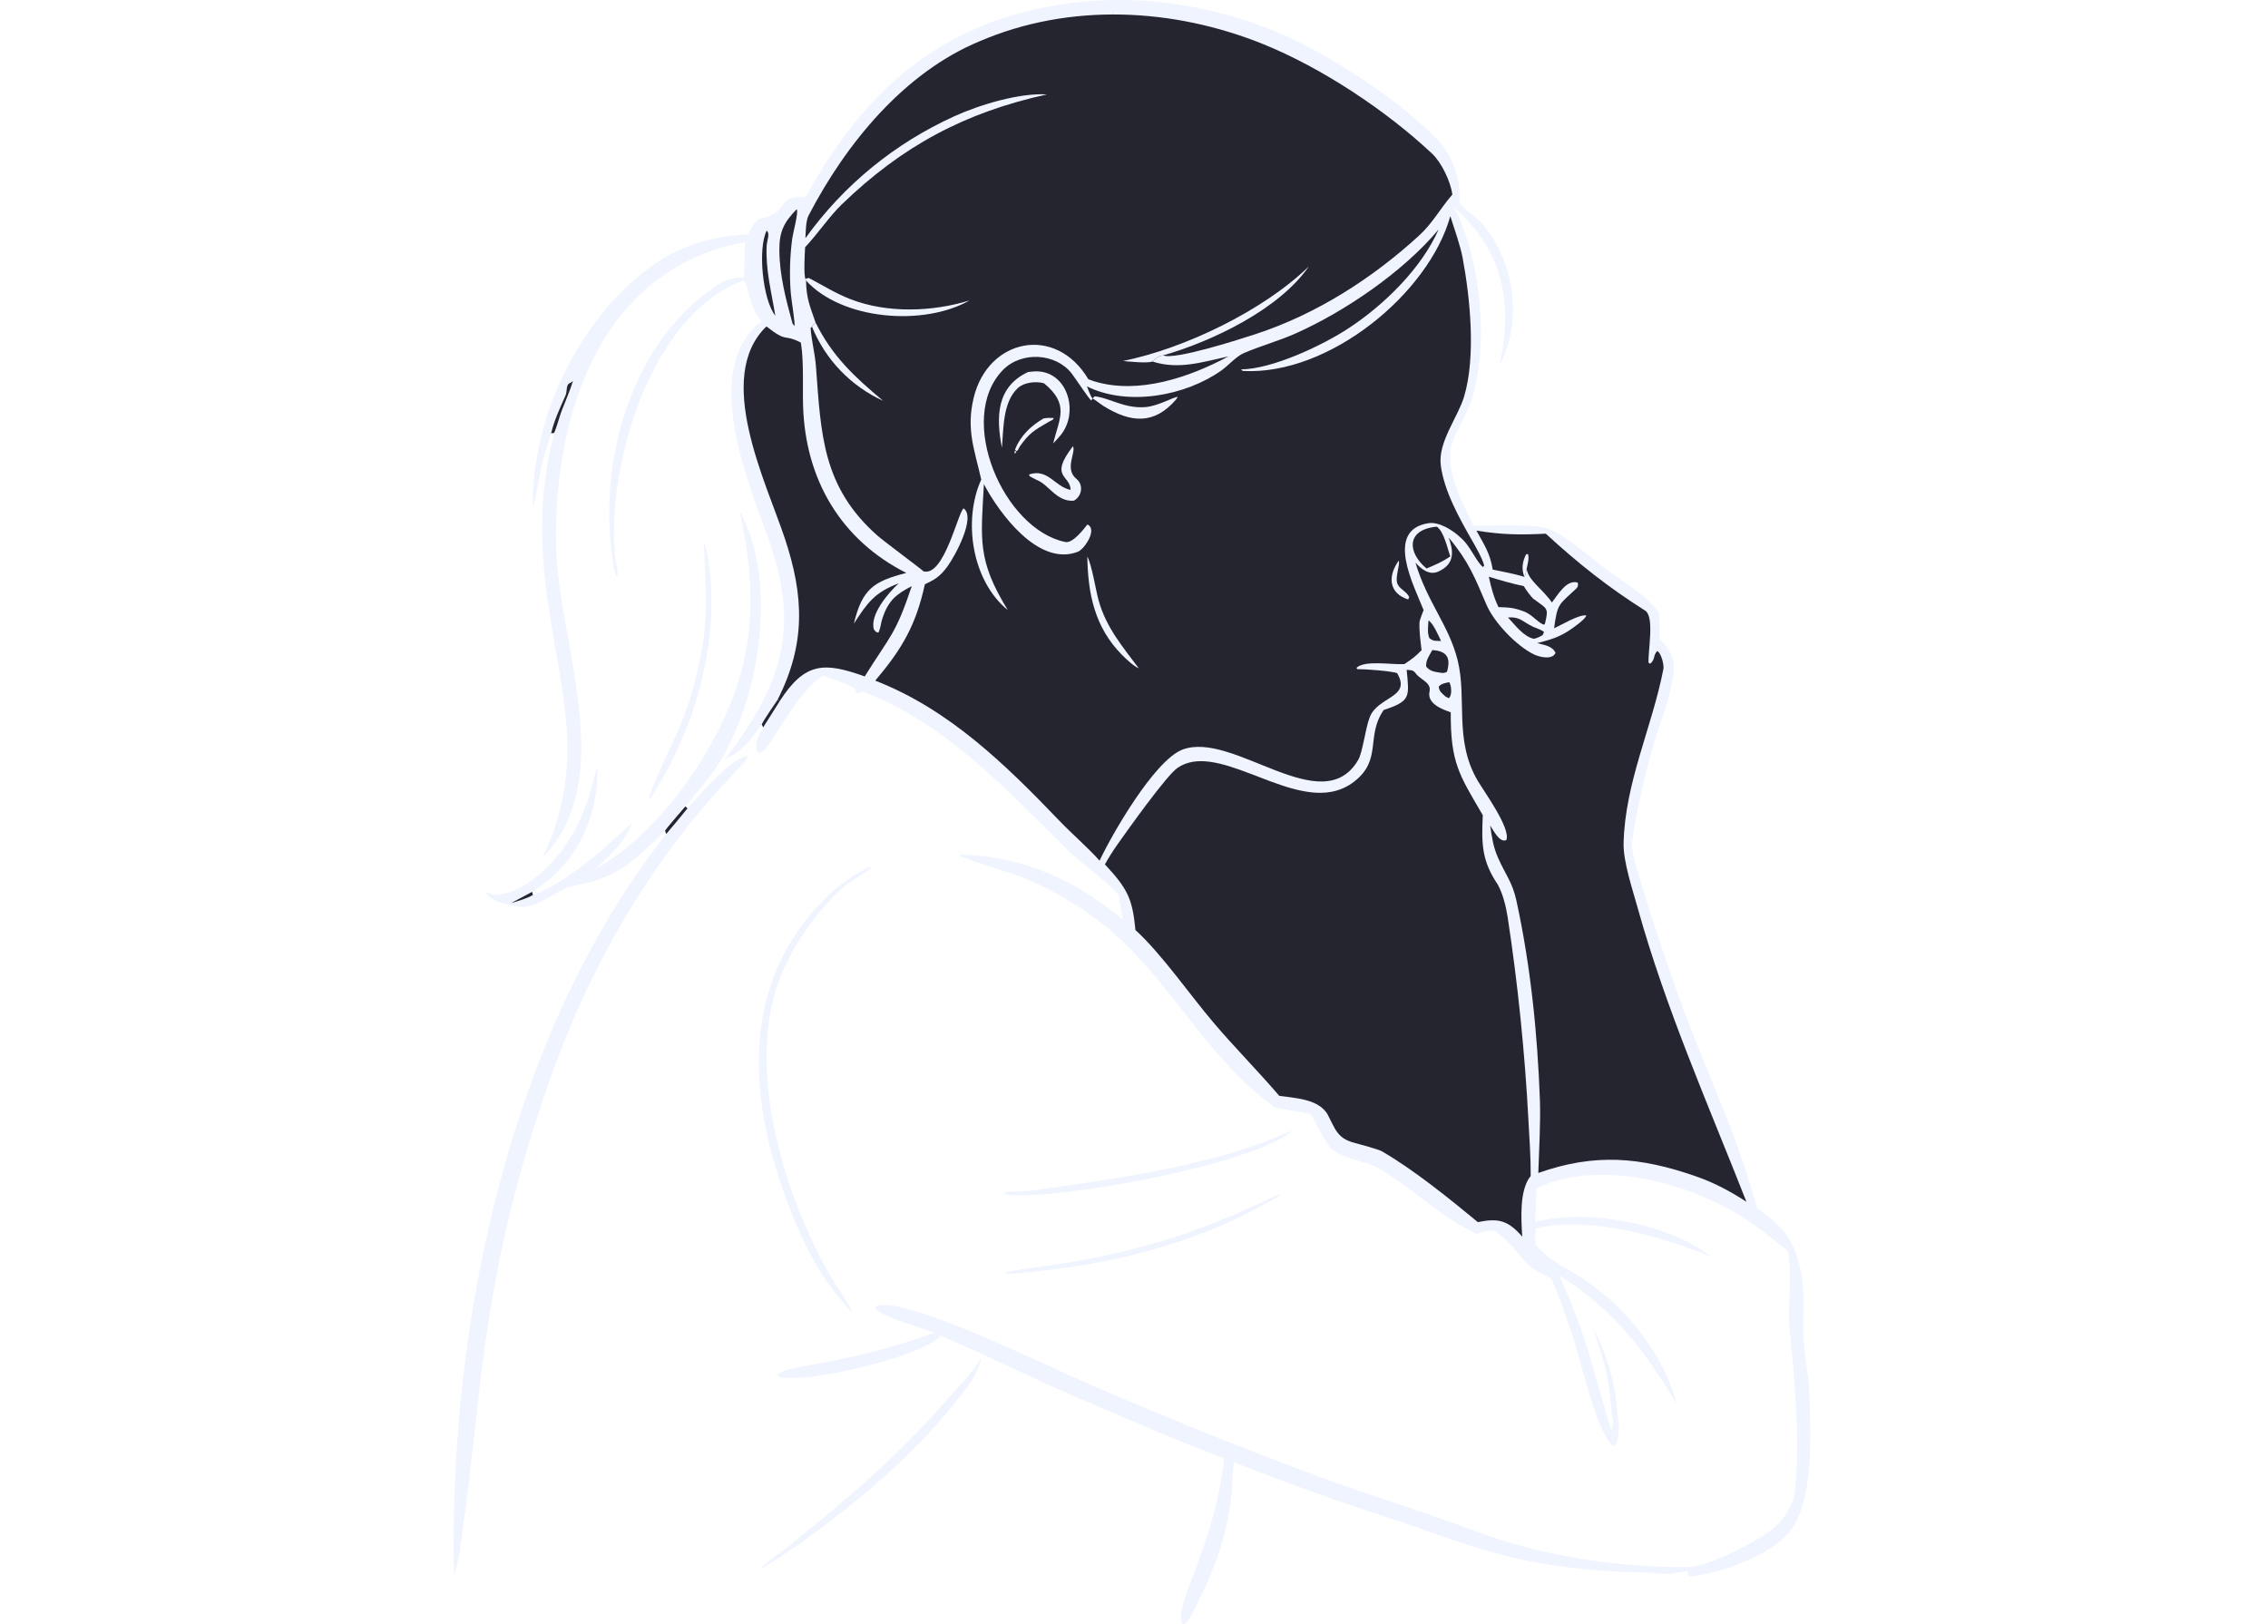
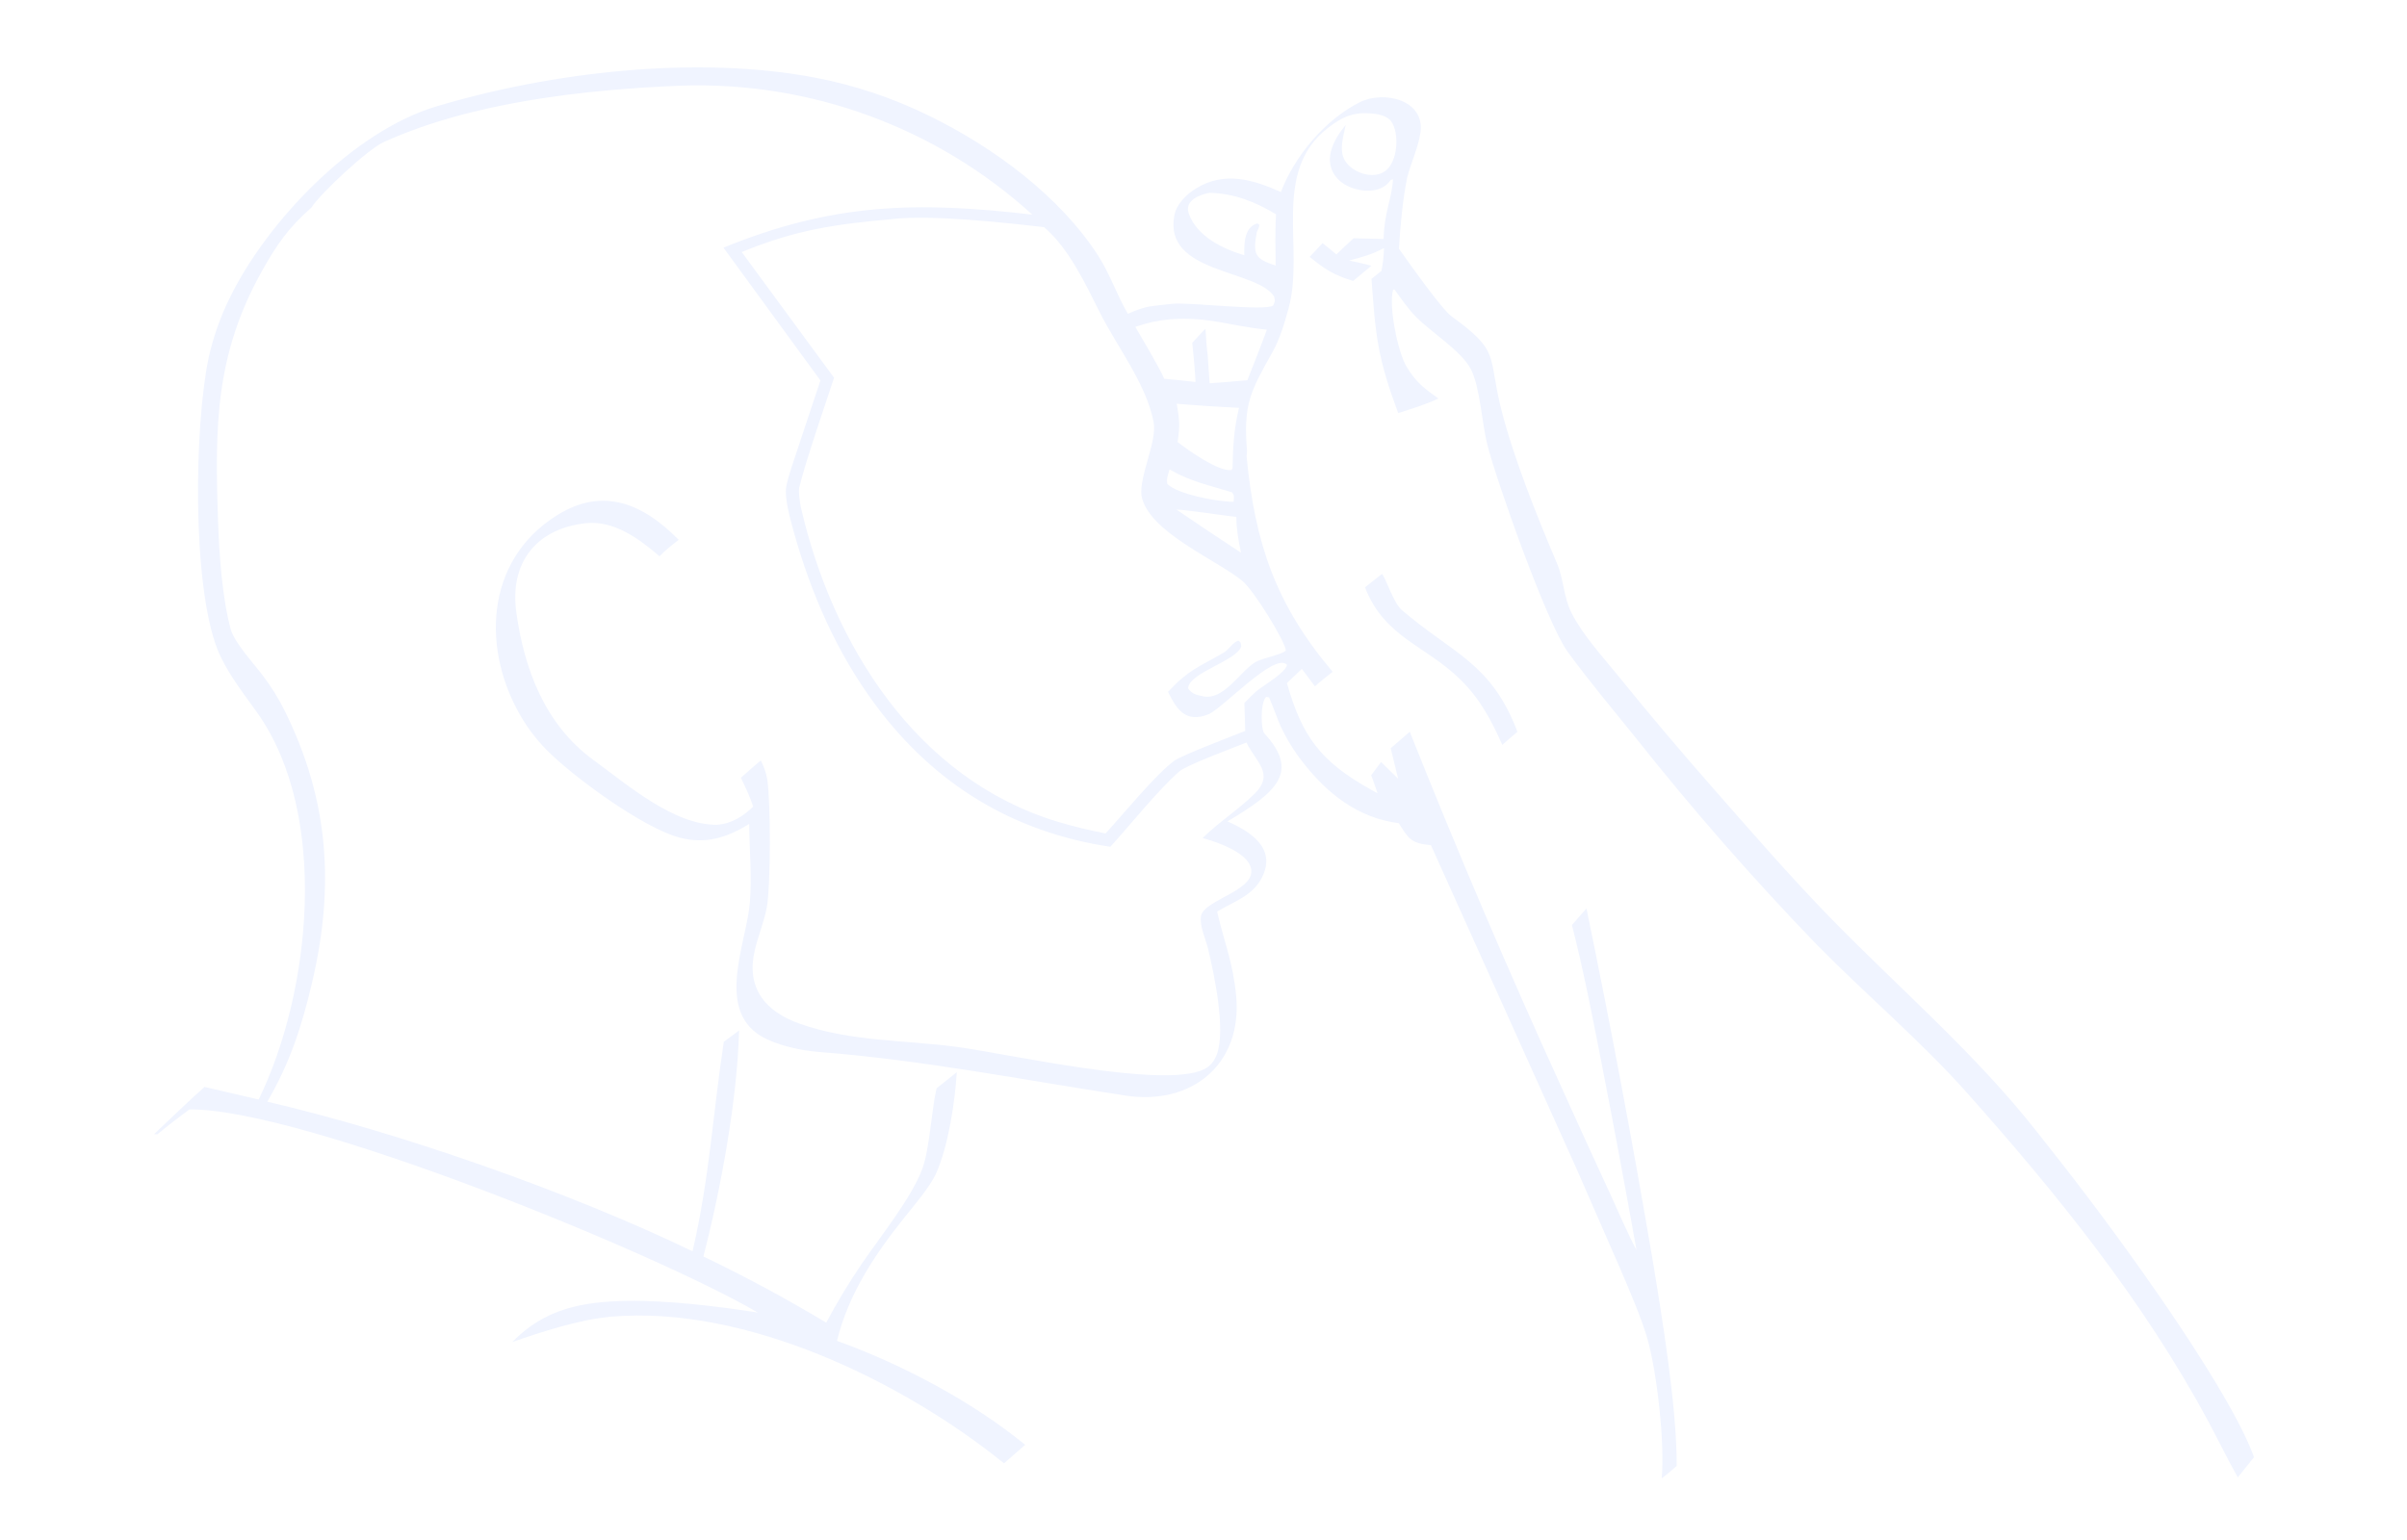
- <svg xmlns="http://www.w3.org/2000/svg" width="250" height="179" viewBox="0 0 250 179" fill="none">
-   <path d="M88.81 21.755C93.982 12.223 100.819 4.926 111.379 1.759C122.649 -1.703 135.261 0.093 145.473 5.85C149.873 8.331 154.943 11.771 158.438 15.392C160.185 17.202 161.057 19.912 160.881 22.337C160.86 22.625 163.131 24.253 163.367 24.639C166.986 28.866 167.866 35.4 165.284 40.301C166.806 33.395 165.748 27.798 160.336 22.882C163.224 28.762 164.155 37.713 162.238 44.065C162.023 44.779 160.826 47.145 160.413 47.968C158.841 51.093 160.901 54.761 162.333 57.762L162.423 57.95C164.687 57.938 167.886 57.787 170.069 58.108C171.722 58.352 175.219 61.312 176.603 62.407C178.492 63.899 181.701 65.641 182.882 67.62C182.936 68.617 182.961 69.391 182.934 70.388C183.814 71.321 184.59 72.331 184.489 73.733C184.286 76.586 183.069 79.34 182.278 82.039C181.297 85.38 180.364 89.489 179.894 92.908C179.752 93.928 180.908 97.343 181.263 98.504C182.84 103.675 184.603 108.787 186.548 113.83C187.985 117.535 189.547 121.077 190.962 124.83C191.987 127.565 192.898 130.341 193.694 133.151C196.721 135.373 197.901 136.677 198.611 140.721C198.962 142.72 198.685 145.585 198.813 147.738C198.922 149.588 199.391 151.843 199.444 153.581C199.573 157.783 199.985 164.875 197.561 168.438C195.671 171.217 190.215 173.202 187.005 173.678C186.655 173.73 186.405 173.808 186.098 173.645L185.975 173.201C185.258 173.228 184.461 173.488 183.822 173.483C182.851 173.454 181.883 173.313 180.911 173.305C176.651 173.268 172.521 172.834 168.336 172.022C163.537 171.091 158.96 169.265 154.32 167.717C148.146 165.725 142.034 163.538 135.995 161.163C135.932 161.84 135.859 162.545 135.838 163.221C135.694 167.673 134.297 172.029 132.332 175.996C131.901 176.869 131.309 178.367 130.605 178.997L130.356 179C129.801 178.251 130.667 175.87 130.997 175.02C132.846 170.237 134.408 165.872 134.923 160.726C129.638 158.767 124.299 156.401 119.106 154.192C113.919 151.986 108.888 149.419 103.672 147.225C101.846 149.511 88.329 152.695 85.809 151.706L85.724 151.508C86.311 150.973 87.68 150.751 88.458 150.617C93.43 149.761 98.256 148.639 103.002 146.888C101.626 146.417 97.458 145.16 96.542 144.327L96.483 144.053C98.75 142.357 116.004 150.791 119.051 152.122C127.818 155.957 136.694 159.539 145.666 162.864C151.376 164.946 157.135 166.694 162.897 168.855C170.114 171.561 178.851 172.875 186.565 172.7C189.161 172.199 192.66 170.397 194.801 168.968C196.586 167.777 197.751 165.899 197.915 163.903C198.395 158.11 197.831 152.298 197.261 146.534C197.004 143.931 197.631 140.362 197.055 137.848C195.72 136.802 194.289 135.647 192.898 134.695C186.756 130.487 176.42 127.578 169.369 130.983C169.331 132.218 169.281 133.451 169.222 134.684C175.003 133.176 183.868 134.841 188.645 138.522C183.084 136.255 175.293 134.007 169.274 135.395C169.257 135.947 169.217 136.641 169.227 137.18C171.327 139.443 172.597 139.595 175.038 141.31C179.554 144.486 183.37 149.359 184.813 154.716C181.256 148.822 177.845 144.318 171.863 140.56C173.35 143.831 174.539 146.98 175.523 150.441C175.73 151.169 177.506 157.61 177.677 157.714L177.813 156.587C177.864 156.714 178.009 157.888 178.093 158.259C178.24 157.561 178.258 156.739 178.312 156.021C178.489 156.831 178.582 158.718 177.978 159.341L177.67 159.265C175.862 157.498 174.331 150.103 173.347 147.272C172.565 145.019 172.034 143.305 171.037 140.987C170.334 140.48 169.28 140.154 168.64 139.563C167.418 138.434 166.269 136.609 164.871 135.751C164.333 135.422 163.392 135.799 162.793 135.981C159.41 134.631 155.36 130.691 152.048 128.827C150.311 127.849 148.358 127.836 146.938 126.752C146.059 126.081 145.179 123.922 144.489 122.789C143.709 122.579 140.776 122.252 140.404 121.983C132.583 116.336 128.489 106.924 120.725 101.217C118.324 99.449 115.724 97.968 112.98 96.806C111.328 96.124 106.488 94.824 105.808 94.273L105.979 94.175C112.874 94.442 118.49 96.965 123.77 101.361C123.585 100.5 123.46 99.57 123.327 98.694C121.877 96.964 119.402 95.387 117.549 93.555C110.881 86.96 104.014 79.523 95.013 76.206C95.042 76.216 94.677 76.437 94.402 76.433L94.249 75.899C93.528 75.418 91.62 74.784 90.718 74.455C88.622 75.866 87.167 78.378 85.781 80.443C85.332 81.112 84.41 82.971 83.618 82.982C82.962 82.121 83.706 80.977 84.126 80.17L83.972 79.845C82.518 81.782 82.035 82.589 79.886 83.748C86.159 75.438 88.306 69.358 84.644 59.225C82.378 52.952 77.237 40.576 83.935 35.407C82.579 33.779 82.675 32.198 82.022 30.897L81.944 30.612C82.084 30.221 82.073 27.379 82.096 26.692C66.17 29.602 61.053 45.695 61.29 60.059C61.464 70.666 68.336 85.719 59.809 94.546C65.081 83.353 61.31 75.396 60.059 63.7C59.477 58.257 59.689 53.037 61.09 47.708L60.752 47.766C60.273 49.218 59.884 50.459 59.57 51.957C59.308 53.21 59.104 54.749 58.733 55.944C58.598 47.467 62.354 38.555 68.211 32.479C72.335 28.201 76.538 26.129 82.486 25.82C82.838 25.151 83.204 24.206 83.929 24.077C87.1 23.514 85.45 21.398 88.81 21.755Z" fill="#F0F4FF" />
-   <path d="M84.483 35.979C86.862 37.853 86.319 36.748 88.272 37.758L88.303 37.938C88.61 39.824 88.463 42.756 88.523 44.745C88.771 52.816 92.653 59.487 99.901 63.151C96.28 64.068 95.025 64.957 94.123 68.737C95.623 66.42 96.412 65.302 99.074 64.292C97.962 65.287 95.806 67.809 96.342 69.407C96.663 69.71 96.519 69.694 96.83 69.716C97.117 69.105 97.068 68.743 97.273 68.13C97.926 66.187 98.783 65.496 100.504 64.605C98.701 69.988 98.165 69.997 95.32 74.557C90.912 72.988 88.753 72.905 85.937 77.295L85.714 77.127C88.848 70.939 88.62 65.668 86.499 59.307C84.429 53.099 78.701 41.564 84.483 35.979Z" fill="#25252F" />
-   <path d="M60.751 47.766C61.109 46.253 61.724 44.996 62.337 43.591C62.548 43.106 62.352 42.392 62.826 42.22C62.952 42.175 63.068 42.072 63.16 41.991C62.845 43.044 62.33 44.184 61.931 45.231C61.672 45.911 61.348 47.133 61.089 47.708L60.751 47.766Z" fill="#25252F" />
-   <path d="M85.717 77.127L85.941 77.295L84.123 80.17L83.97 79.845C84.134 79.439 85.416 77.558 85.717 77.127Z" fill="#25252F" />
-   <path d="M88.781 26.258C88.814 25.562 88.824 24.337 89.125 23.759C93.25 15.836 99.634 8.007 107.989 4.545C117.915 0.283 129.332 0.857 139.259 4.871C145.666 7.46 152.811 12.181 157.885 16.961C158.892 17.909 159.916 20.036 160.09 21.448L159.993 21.561C158.77 22.989 157.883 24.624 156.47 25.922C151.297 30.671 145.086 34.647 138.391 36.83C136.769 37.359 129.487 39.714 128.209 39.172C127.701 39.243 127.398 39.471 127.03 39.846C129.91 40.774 132.508 39.91 135.414 39.281C131.123 41.582 125.506 43.518 120.627 42.034C120.406 41.966 120.187 41.89 119.971 41.806C116.391 35.752 108.869 37.285 107.312 43.906C106.496 47.377 107.428 49.599 108.161 52.858C106.125 57.347 107.115 64.014 111.086 67.241C107.694 61.716 108.123 59.462 108.455 53.364C110.113 56.521 114.462 62.502 118.805 60.818C119.549 60.529 121.01 58.319 119.863 57.812C119.429 58.357 118.249 59.909 117.43 59.741C110.614 58.342 105.36 46.161 110.532 40.802C112.586 38.674 116.39 38.917 118.132 41.168C118.528 41.679 120.111 44.091 120.296 44.14L120.425 43.918C120.206 43.682 119.948 42.93 119.813 42.593C124.334 44.816 130.67 43.645 134.648 40.824C135.378 40.306 136.264 39.285 137.079 38.932C138.952 38.123 140.963 37.579 142.832 36.746C148.313 34.302 154.731 29.902 158.582 25.286C156.678 29.588 152.599 33.575 148.713 36.143C145.817 38.056 140.285 40.674 136.805 40.715C136.881 40.789 136.932 40.881 137.038 40.887C146.536 41.392 157.514 32.311 159.868 23.82C160.267 25.079 160.98 27.103 161.222 28.402C162.057 32.879 162.704 39.318 161.383 43.725C160.706 45.987 158.493 48.732 158.814 51.273C159.169 54.096 160.844 57.08 162.232 59.512C162.672 60.283 163.41 61.552 163.601 62.343L163.473 62.497C162.736 61.963 162.074 60.127 160.967 59.228C160.174 58.469 158.643 57.484 157.464 57.666C152.573 58.421 155.892 64.619 156.927 67.256C156.914 67.223 156.482 68.387 156.474 68.552C156.422 69.579 156.584 70.648 156.7 71.666C155.97 72.405 155.676 72.609 154.806 73.197C153.367 73.287 150.454 72.726 149.517 73.616L149.637 73.76C150.534 73.745 153.165 73.948 153.996 74.181C155.632 76.922 151.881 76.722 150.983 79.057C150.496 80.323 150.208 82.923 149.708 83.771C145.731 90.523 135.908 80.455 130.308 82.636C127.183 83.892 122.504 92.089 121.206 94.865C119.894 93.394 118.188 91.937 116.793 90.483C110.837 84.274 104.642 78.199 96.48 75.022C99.443 71.507 100.954 68.928 101.949 64.4L102.288 64.234C103.284 63.754 103.785 63.323 104.449 62.417C105.236 61.343 107.621 57.008 106.213 56.032C105.57 56.566 104.068 63.569 101.803 62.977C101.712 62.841 97.432 59.662 96.754 59.065C90.622 53.674 90.503 47.825 89.942 40.389C89.833 38.956 89.447 37.568 89.353 36.139L89.506 36.026C89.654 35.743 89.654 35.788 89.903 35.565C89.272 33.737 88.881 32.884 88.848 30.927L88.777 30.731C88.575 30.218 88.715 27.86 88.747 27.252C90.128 25.779 91.453 23.823 92.743 22.574C99.478 16.056 106.382 12.393 115.405 10.405C112.367 10.222 108.007 11.539 105.206 12.81C98.619 15.802 93.005 20.381 88.781 26.258Z" fill="#25252F" />
-   <path d="M144.273 29.364C140.996 34.106 133.624 37.62 128.209 39.172C127.701 39.243 127.398 39.471 127.03 39.846C126.455 40.067 124.493 39.852 123.792 39.789C130.592 38.404 139.267 34.237 144.273 29.364Z" fill="#F0F4FF" />
-   <path d="M88.777 30.731C88.903 30.7 89.028 30.667 89.153 30.636C90.69 31.444 92.109 32.339 93.741 32.974C97.779 34.543 102.726 34.387 106.863 33.117C101.82 35.988 92.844 35.292 88.848 30.927L88.777 30.731Z" fill="#F0F4FF" />
-   <path d="M120.427 43.917L120.666 43.678C122.365 43.877 123.929 45.035 126.204 44.875C127.706 44.768 129.338 43.734 129.825 43.75L129.658 44.005C127.24 46.845 124.639 46.621 121.62 44.739C121.268 44.519 120.763 44.089 120.427 43.917Z" fill="#F0F4FF" />
-   <path d="M89.51 36.026C89.657 35.742 89.657 35.788 89.906 35.564C91.758 39.299 94.211 41.556 97.339 44.174C93.789 42.557 90.989 39.643 89.51 36.026Z" fill="#F0F4FF" />
-   <path d="M113.329 41.002C113.539 40.973 113.751 40.952 113.964 40.94C117.167 40.736 118.662 44.308 117.532 46.94C117.177 47.767 116.705 48.222 116.087 48.873C116.807 46.041 117.881 44.56 115.085 42.249C114.208 41.991 112.878 42.136 112.195 42.772C110.527 44.325 110.622 47.229 110.444 49.358C109.77 45.927 109.845 42.625 113.329 41.002Z" fill="#F0F4FF" />
-   <path d="M118.272 49.184C118.635 49.877 117.28 51.684 118.675 52.802C119.396 53.381 119.339 54.63 118.378 55.186C116.481 55.35 115.606 53.403 114.287 52.905C114.021 52.78 113.755 52.629 113.494 52.489L113.438 52.293C115.539 51.6 116.257 53.654 118.014 53.999C117.977 52.321 115.594 52.651 118.272 49.184Z" fill="#F0F4FF" />
-   <path d="M119.855 61.347C120.368 62.302 120.762 64.963 121.098 66.173C121.926 69.153 123.715 71.245 125.527 73.662C124.973 73.443 124.109 72.622 123.663 72.17C120.654 69.12 119.921 65.436 119.855 61.347Z" fill="#F0F4FF" />
-   <path d="M115.042 46.117C115.511 46.049 115.668 46.051 116.143 46.072C116.136 46.284 115.852 46.352 115.576 46.511C113.964 47.442 113.45 47.742 112.399 49.226C112.171 49.642 112.273 49.607 111.923 49.786L112.029 49.872L111.854 49.997L111.836 49.708L112.012 49.703L111.887 49.558C112.476 48.03 113.658 46.915 115.042 46.117Z" fill="#F0F4FF" />
-   <path d="M154.194 61.782C154.34 62.31 153.702 63.752 154.078 64.434C154.392 65.005 155.016 65.171 155.335 65.797L155.224 66.075C153.013 65.364 152.99 63.434 154.194 61.782Z" fill="#F0F4FF" />
-   <path d="M155.056 73.834C155.496 73.868 155.762 73.821 156.047 74.209C156.507 74.892 157.803 75.216 157.58 76.194C157.273 77.543 158.898 78.156 159.915 78.51C159.887 84.04 160.815 85.356 163.446 89.849C163.299 93.067 163.33 94.864 165.11 97.519C165.679 98.567 166.014 99.957 166.193 101.121C167.315 108.479 168.079 115.971 168.475 123.403C168.582 125.422 168.745 127.63 168.727 129.62C167.469 131.143 167.674 134.33 167.796 136.308C166.238 134.506 165.164 134.241 162.9 134.703C159.803 132.145 155.775 128.88 152.3 126.887C151.944 126.681 149.823 126.105 149.282 125.963C147.381 125.464 147.19 124.435 146.308 122.769C146.255 122.693 146.199 122.616 146.143 122.542C145.048 121.122 142.712 121.028 141.012 120.784C138.645 118.016 136.127 115.501 133.732 112.678C131.145 109.628 128.032 105.126 125.158 102.508C124.832 99.037 124.282 97.948 121.793 95.273C122.205 94.537 122.654 93.823 123.138 93.133C124.283 91.508 128.565 85.487 129.793 84.64C133.975 81.752 141.218 88.285 146.727 87.28C147.691 87.11 148.595 86.698 149.356 86.081C152.357 83.678 150.537 81.151 152.517 78.262C155.527 77.259 155.342 76.832 155.056 73.834Z" fill="#25252F" />
-   <path d="M162.749 58.488C165.609 58.941 167.476 58.968 170.389 58.824C173.976 62.113 177.255 64.718 181.346 67.305C182.397 67.97 181.648 71.72 181.718 73.034L181.893 73.158C182.487 72.701 182.193 72.234 182.684 71.752C183.117 71.993 183.442 73.297 183.359 73.723C182.108 80.182 179.131 86.197 178.967 92.94C178.918 94.967 179.96 98.056 180.522 100.075C183.615 111.19 188.295 121.741 192.507 132.46C190.705 131.298 189.02 130.387 186.989 129.676C180.814 127.513 175.815 127.084 169.567 129.286C169.643 126.885 169.829 123.643 169.744 121.291C169.481 113.965 168.715 106.407 167.145 99.239C166.705 97.232 165.926 96.365 165.12 94.528C164.581 93.298 164.456 92.3 164.26 90.997C164.659 91.579 165.314 92.936 166.045 92.588C166.54 91.304 163.643 87.327 162.897 86.068C160.239 81.585 161.741 77.003 160.663 72.727C159.693 68.883 157.335 66.407 156.022 62.013C156.687 62.75 157.56 63.436 158.537 63.001C160.44 62.154 160.192 60.667 159.69 59.256C161.893 61.886 162.553 63.621 163.855 66.657C164.697 68.621 167.188 71.222 169.107 72.14C169.707 72.427 171.119 72.763 171.464 71.961C171.109 71.18 170.222 71.102 169.44 70.886C170.818 70.531 171.829 70.258 173.042 69.44C173.442 69.171 174.766 68.256 174.856 67.831C174.011 67.728 172.203 68.843 171.306 69.254C171.678 66.466 171.822 66.685 173.743 64.883C173.957 64.684 173.973 64.485 173.913 64.215C172.688 63.839 171.741 65.534 171.067 66.405C170.024 64.895 168.448 63.975 168.281 62.673C168.235 62.929 168.162 63.355 168.027 63.578C167.002 63.261 165.614 63.007 164.541 62.78C164.236 60.944 163.639 60.128 162.749 58.488Z" fill="#25252F" />
-   <path d="M168.029 63.577C167.694 62.756 167.811 61.873 168.222 61.107L168.421 61.057C168.587 61.55 168.393 62.133 168.283 62.673C168.237 62.929 168.164 63.355 168.029 63.577Z" fill="#F0F4FF" />
-   <path d="M164.111 63.57C165.487 63.989 166.561 64.3 167.963 64.604C168.187 64.976 168.748 65.786 169.074 66.034C170.534 67.148 170.741 66.921 170.303 68.727L170.224 68.847C169.708 68.814 168.905 67.738 168 67.402C166.831 66.968 166.435 66.967 165.172 66.914C164.618 65.73 164.391 64.832 164.111 63.57Z" fill="#25252F" />
-   <path d="M158.279 58.06L158.39 58.056C159.17 58.633 159.512 60.32 159.865 61.335C159.003 61.915 158.198 62.267 157.243 62.659C155.145 60.904 154.983 58.414 158.279 58.06Z" fill="#25252F" />
-   <path d="M87.815 23.064C88.059 23.312 87.411 25.688 87.329 26.277C87.066 28.257 87.009 30.259 87.162 32.25C87.22 32.986 87.647 35.568 87.586 35.931L87.367 35.684C86.634 33.011 85.924 30.365 85.908 27.563C85.897 25.49 86.438 24.477 87.815 23.064Z" fill="#25252F" />
-   <path d="M157.883 71.649C159.247 71.744 159.994 72.275 159.52 73.977C159.47 74.155 159.226 74.139 159.021 74.181C158.242 74.057 157.699 74.064 157.205 73.471C157.136 72.808 157.545 72.279 157.883 71.649Z" fill="#25252F" />
-   <path d="M84.508 25.425C84.915 25.77 84.54 26.442 84.507 27.132C84.382 29.758 85.05 32.266 85.464 34.794C84.082 33.096 83.501 27.444 84.508 25.425Z" fill="#25252F" />
-   <path d="M166.224 68.058C167.536 67.957 167.779 68.489 168.924 69.051C169.334 69.253 169.891 69.382 170.196 69.663L170.051 69.996C169.641 70.233 169.546 70.281 169.093 70.412C167.98 70.201 167.018 68.914 166.224 68.058Z" fill="#25252F" />
-   <path d="M157.461 68.384C157.974 68.681 158.558 70.055 158.851 70.65C158.158 70.626 158.064 70.701 157.572 70.353C157.304 69.784 157.427 69.046 157.461 68.384Z" fill="#25252F" />
-   <path d="M159.748 75.186C159.99 75.555 160.095 76.628 159.702 76.956L159.335 76.774C158.911 76.379 158.629 76.201 158.594 75.677C158.902 75.322 159.27 75.302 159.748 75.186Z" fill="#25252F" />
-   <path d="M75.785 89.097C76.864 87.818 80.939 83.212 82.442 83.352C82.287 83.88 80.466 85.712 79.989 86.225C71.105 95.777 64.665 107.317 60.399 119.582C56.919 129.586 54.637 139.078 53.296 149.559C52.489 155.564 51.996 161.564 51.136 167.555C50.913 169.102 50.623 172.3 50.04 173.675C49.411 146.133 56.103 113.849 73.438 91.925L73.307 91.541C73.497 91.217 75.179 89.293 75.536 88.875L75.785 89.097Z" fill="#F0F4FF" />
-   <path d="M75.531 88.875L75.78 89.097C75.012 90.052 74.23 90.995 73.434 91.925L73.303 91.541C73.493 91.217 75.175 89.293 75.531 88.875Z" fill="#25252F" />
-   <path d="M81.525 56.344C85.763 63.942 83.794 76.589 79.428 83.829C78.393 85.545 76.834 87.319 75.536 88.875C75.179 89.293 73.497 91.217 73.307 91.541C69.618 95.224 67.891 96.851 62.898 97.702C61.998 97.856 59.035 100.125 57.535 99.948C56.84 100.023 53.705 99.307 53.632 98.385C54.134 98.339 54.047 98.738 54.928 98.618C56.449 98.41 57.494 97.855 58.73 96.939C62 94.517 64.054 90.922 65.138 87.043C65.375 86.195 65.546 85.312 65.865 84.486C65.903 88.901 64.605 92.868 61.476 96.069C60.636 96.929 59.689 97.678 58.66 98.298L58.749 98.637C62.752 97.15 66.51 93.544 69.701 90.699C68.646 93.085 67.465 94.002 65.593 95.802C70.299 93.201 74.443 88.448 77.249 83.926C83.038 74.598 83.831 66.769 81.525 56.344Z" fill="#F0F4FF" />
-   <path d="M58.656 98.298L58.744 98.637C58.12 99.035 57.074 99.317 56.341 99.54L58.656 98.298Z" fill="#25252F" />
-   <path d="M95.832 95.567L96.005 95.64C95.194 96.397 93.93 96.934 92.976 97.786C89.772 100.647 86.77 105.013 85.511 109.149C82.771 118.156 86.051 129.962 90.15 138.059C90.74 139.221 91.374 140.362 92.051 141.477C92.399 142.045 93.881 144.133 93.842 144.59C91.331 141.824 89.876 139.661 88.312 136.181C83.845 126.236 81.089 113.874 87.103 103.937C89.17 100.521 92.185 97.239 95.832 95.567Z" fill="#F0F4FF" />
-   <path d="M67.548 61.699C65.847 50.799 69.615 37.363 79.385 31.23C80.157 30.746 81.048 30.572 81.944 30.612L82.022 30.897C71.669 34.534 66.665 51.777 67.855 61.698L67.548 61.699Z" fill="#F0F4FF" />
-   <path d="M108.214 149.589C107.808 151.196 107.189 152.133 106.184 153.451C100.895 160.385 94.24 165.851 87.158 170.847L86.724 170.601C93.034 165.496 98.68 160.807 104.052 154.651C105.453 153.047 107.117 151.412 108.214 149.589Z" fill="#F0F4FF" />
-   <path d="M142.163 124.685L142.221 124.712L142.252 124.838C137.52 128.416 116.852 132.314 110.844 131.681L110.615 131.464C110.839 131.324 112.988 131.332 113.544 131.253C122.623 129.956 133.872 128.543 142.163 124.685Z" fill="#F0F4FF" />
-   <path d="M77.572 59.785C77.752 60.117 77.928 60.789 77.992 61.173C79.538 70.416 76.715 80.213 71.744 87.932C71.707 87.972 71.583 88.02 71.525 88.048C71.5 87.382 74.595 80.961 75.057 79.807C75.677 78.253 76.202 76.662 76.628 75.043C78.181 69.032 77.846 65.707 77.572 59.785Z" fill="#F0F4FF" />
-   <path d="M140.987 131.63L141.097 131.664C140.953 131.934 140.159 132.304 139.851 132.479C130.967 137.511 121.186 139.658 111.096 140.421C110.919 140.396 111.015 140.427 110.821 140.288C111.384 140.013 116.681 139.346 117.685 139.18C119.358 138.899 121.023 138.57 122.679 138.194C129.791 136.599 134.487 134.695 140.987 131.63Z" fill="#F0F4FF" />
-   <path d="M177.809 156.587C177.578 155.492 177.531 153.795 177.312 152.548C176.92 150.329 176.3 148.447 175.579 146.32C177.169 149.321 178.099 152.629 178.308 156.021C178.254 156.739 178.236 157.561 178.089 158.259C178.005 157.888 177.86 156.714 177.809 156.587Z" fill="#F0F4FF" />
-   <path d="M83.741 172.98C84.169 172.439 86.085 171.076 86.724 170.601L87.158 170.847C85.974 171.633 84.973 172.276 83.741 172.98Z" fill="#F0F4FF" />
-   <path d="M67.542 61.699L67.849 61.698C67.969 62.299 68.153 62.92 68.055 63.508L67.916 63.465C67.636 62.804 67.623 62.41 67.542 61.699Z" fill="#F0F4FF" />
+ <svg xmlns="http://www.w3.org/2000/svg" width="250" height="160" viewBox="0 0 250 160" fill="none">
+   <path fill-rule="evenodd" clip-rule="evenodd" d="M45.303 11.062C57.26 7.478 72.342 5.726 84.621 8.059C88.777 8.848 92.804 10.2 96.591 12.074C103.167 15.292 110.067 20.353 114.08 26.593C115.268 28.44 116.03 30.712 117.146 32.604C119.214 31.676 119.684 31.834 121.663 31.572C123.393 31.344 131.424 32.379 132.244 31.732C132.456 31.162 132.435 31.402 132.345 30.817C130.51 27.939 120.809 28.459 121.972 22.376C122.203 21.171 123.258 20.164 124.262 19.555C127.193 17.776 130.127 18.648 133.039 19.95C134.456 16.224 137.619 12.439 141.233 10.62C143.688 9.385 148.017 10.34 147.533 13.773C147.301 15.371 146.554 16.874 146.158 18.437C145.686 20.709 145.439 23.521 145.299 25.838C146.271 27.22 149.736 32.117 150.758 32.861C155.911 36.608 154.485 36.829 155.925 42.525C157.204 47.584 159.638 53.639 161.693 58.479C162.392 60.052 162.406 62.093 163.237 63.708C164.424 66.014 166.348 68.095 167.996 70.126C171.278 74.178 174.643 78.162 178.088 82.075C181.977 86.498 185.877 91.002 189.977 95.219C197.163 102.609 205.091 109.367 211.475 117.481C212.357 118.602 213.249 119.72 214.127 120.847C218.044 125.866 221.8 131.01 225.385 136.272C227.979 140.096 232.597 147.165 234.113 151.397L232.423 153.495C231.353 151.578 230.387 149.586 229.347 147.651C222.633 135.157 213.641 124.022 204.22 113.45C199.49 108.145 193.677 103.218 188.648 98.096C182.041 91.247 175.775 84.082 169.871 76.627C167.511 73.692 165.042 70.763 162.825 67.721C160.653 64.741 155.413 49.919 154.467 46.155C153.911 43.946 153.732 40.214 152.757 38.333C151.816 36.521 148.709 34.542 147.147 32.996C146.27 32.129 145.561 31.069 144.836 30.076L144.692 30.108C144.21 31.801 145.179 36.619 146.113 38.135C147.11 39.751 147.885 40.324 149.396 41.403C148.066 42.045 146.626 42.459 145.22 42.916C143.107 37.207 142.874 35.038 142.449 28.973L143.486 28.14C143.654 27.199 143.715 26.723 143.749 25.771C142.447 26.457 141.55 26.692 140.122 27.066C140.871 27.234 141.708 27.403 142.441 27.608L140.543 29.188C138.581 28.597 137.624 27.993 136.029 26.691C136.463 26.225 136.947 25.727 137.364 25.255C137.822 25.628 138.367 26.05 138.802 26.437C139.373 25.895 140.006 25.267 140.59 24.754L143.706 24.83C143.781 22.006 144.526 20.811 144.688 18.636C144.508 18.68 144.47 18.647 144.358 18.807C143.255 20.384 140.307 19.91 139.081 18.722C137.198 16.898 138.457 14.554 139.771 12.988C139.533 14.15 139.038 15.639 139.707 16.712C140.478 17.95 142.588 18.675 143.852 17.789C145.176 16.858 145.399 13.858 144.481 12.593C144.008 11.971 143.001 11.825 142.258 11.774C140.415 11.651 139.272 12.233 137.875 13.33C132.04 17.893 135.524 25.794 133.846 32.001C133.447 33.475 132.933 35.216 132.175 36.565C129.848 40.711 129.128 42.002 129.52 46.859C129.52 47.211 129.475 47.211 129.475 47.413C130.347 56.452 132.494 62.801 138.414 69.796C137.859 70.248 137.087 70.835 136.573 71.306L135.217 69.496L133.665 70.965C135.228 76.521 137.185 79.124 142.294 81.984L143.078 82.419C142.874 81.834 142.644 81.11 142.413 80.549L143.443 79.169L145.217 80.906L144.442 77.741C145.1 77.166 145.762 76.595 146.425 76.027C151.39 88.513 156.664 100.875 162.244 113.102C163.898 116.777 165.572 120.442 167.266 124.1C168.032 125.76 169.13 128.331 169.973 129.876C168.844 123.541 167.664 117.215 166.431 110.899C165.479 106.014 164.5 100.925 163.267 96.109C163.759 95.547 164.274 94.933 164.779 94.388C167.283 106.514 169.573 118.684 171.646 130.891C172.645 136.954 174.179 146.284 174.146 152.304C173.626 152.759 173.154 153.187 172.59 153.589C172.923 150.004 172.122 142.664 171.103 139.079C170.503 136.968 169.116 133.761 168.225 131.684L163.769 121.481L148.624 87.812C146.556 87.62 146.316 87.166 145.281 85.525C141.032 84.982 137.849 82.453 135.303 79.178C134.409 78.037 133.645 76.8 133.026 75.49C132.706 74.801 132.164 73.217 131.804 72.453C131.7 72.438 131.598 72.422 131.495 72.406C130.895 73.021 130.948 75.787 131.325 76.199C134.964 80.167 132.71 82.246 127.488 85.341C129.84 86.377 132.606 88.099 131.083 91.151C130.114 93.095 128.122 93.671 126.414 94.707C127.183 98.041 128.06 99.941 128.392 103.479C129.052 110.548 123.801 114.876 116.922 113.829C106.279 112.209 95.84 110.13 85.081 109.298C83.111 109.142 80.642 108.605 78.972 107.604C74.349 104.726 77.537 97.943 77.884 93.77C78.104 91.127 77.837 88.271 77.818 85.609C75.531 87.003 73.339 87.736 70.626 87.035C66.831 86.055 59.554 80.714 56.842 77.984C55.831 76.969 54.948 75.835 54.211 74.609C50.06 67.723 50.228 58.281 57.879 53.518C62.659 50.542 66.806 52.342 70.492 56.085C69.737 56.676 69.174 57.102 68.499 57.794C66.408 55.994 63.779 54.035 60.818 54.361C55.676 54.929 52.923 58.495 53.623 63.586C54.438 69.519 56.609 75.313 61.671 78.987C65.052 81.442 70.014 85.77 74.502 85.691C75.979 85.582 77.233 84.787 78.228 83.8C77.853 82.667 77.462 81.876 76.949 80.806C77.608 80.234 78.356 79.549 79.024 79.008C79.333 79.658 79.579 80.268 79.69 80.981C80.058 83.325 80.051 91.981 79.65 94.222C79.375 95.762 78.736 97.233 78.387 98.758C77.498 102.635 79.436 105.074 83.062 106.361C88.315 108.225 93.932 108.042 99.382 108.769C104.681 109.475 120.753 113.147 125.029 111.108C125.75 110.764 126.177 110.172 126.426 109.433C127.293 106.844 126.122 101.282 125.479 98.587C125.242 97.594 124.567 96.191 124.739 95.182C125.05 93.379 131.104 92.44 129.783 89.804C129.125 88.491 126.598 87.552 125.258 87.171C125.142 87.138 125.024 87.106 124.906 87.075C126.591 85.401 128.598 84.153 130.306 82.468C132.43 80.372 130.404 79.136 129.465 77.143C128.154 77.676 123.233 79.492 122.488 80.147C120.263 82.105 117.382 85.716 115.326 87.978C105.207 86.463 97.062 81.473 90.97 73.29C86.932 67.867 84.226 61.662 82.423 55.181C82.099 54.017 81.453 51.707 81.66 50.574C81.862 49.473 82.507 47.666 82.878 46.547L85.212 39.528L75.142 25.73C86.506 21.096 95.127 20.9 107.218 22.298C97.28 13.243 84.16 8.432 70.686 8.9C60.743 9.312 49.052 10.599 39.864 14.757C38.184 15.517 33.28 20.099 32.34 21.569C29.921 23.705 28.747 25.418 27.234 28.112C22.353 36.808 22.315 44.289 22.641 53.952C22.758 57.436 23.048 61.937 23.948 65.328C24.325 66.749 26.317 68.892 27.268 70.148C28.175 71.337 28.964 72.611 29.623 73.952C34.191 83.242 34.751 92.129 32.412 102.092C31.349 106.621 30.124 110.414 27.76 114.463C41.485 117.642 59.382 123.93 71.931 130.007C73.697 122.387 74.047 115.677 75.176 108.237C75.701 107.849 76.235 107.445 76.765 107.065C76.579 114.191 74.879 123.519 73.056 130.542C77.415 132.635 81.674 134.929 85.816 137.42C86.935 135.31 88.17 133.263 89.515 131.288C91.431 128.483 94.737 124.379 95.82 121.367C96.558 119.318 96.743 115.353 97.276 113.074C97.974 112.509 98.675 111.947 99.38 111.391C99.174 114.537 98.526 118.911 97.264 121.833C96.634 123.289 94.796 125.41 93.741 126.739C90.734 130.525 88.091 134.565 86.932 139.311C93.608 141.706 101.014 145.623 106.475 150.112L104.279 152.034C93.814 143.563 77.486 135.594 63.497 136.797C60.234 137.077 56.279 138.358 53.196 139.44C56.593 135.953 60.51 135.227 65.226 135.154C69.291 135.092 74.655 135.724 78.712 136.37C68.03 130.119 31.404 115.169 19.685 115.263C18.481 116.14 17.489 116.904 16.344 117.853L16 117.836C17.677 116.271 19.548 114.421 21.242 112.928L26.864 114.235C32.277 103.182 34.265 84.664 26.702 74.025C25.227 71.951 23.595 69.91 22.612 67.538C19.917 60.734 20.197 44.213 21.661 37.212C22.139 35.036 22.882 32.926 23.874 30.929C27.741 23 36.691 13.642 45.303 11.062ZM108.445 23.602C104.49 23.144 96.677 22.285 92.673 22.763C86.707 23.3 82.686 23.867 77.039 26.187L86.627 39.246C85.724 42.037 83.784 47.553 83.016 50.627C82.903 51.079 83.095 52.331 83.2 52.786C86.478 66.958 95.156 80.916 109.83 85.367C111.534 85.884 113.104 86.248 114.83 86.591C116.679 84.58 120.022 80.463 121.987 79.025C122.735 78.479 128.117 76.423 129.336 75.939L129.249 73.037C129.744 72.526 130.139 72.111 130.69 71.655C131.523 71.038 133.51 69.866 133.677 69.08C132.445 67.676 126.969 73.62 125.523 74.207C123.126 75.179 122.171 73.637 121.318 71.878C123.437 69.591 124.445 69.342 127.073 67.822C127.673 67.475 128.034 66.731 128.616 66.563C128.932 66.803 128.836 66.677 128.921 67.155C128.456 68.668 123.509 69.871 123.395 71.508C123.766 72.087 124.26 72.205 124.963 72.347C127.103 72.777 128.743 69.837 130.332 68.83C131.078 68.357 133.129 68.035 133.559 67.583C133.467 66.612 130.237 61.324 129.004 60.327C126.226 58.081 119.237 55.241 118.557 51.491C118.333 49.35 120.206 45.868 119.817 43.85C119.048 39.849 116.016 36.034 114.193 32.39C112.715 29.432 111.005 25.797 108.445 23.602ZM122.188 52.941C124.408 54.456 126.643 55.95 128.893 57.422C128.61 56.017 128.438 55.159 128.409 53.699C127.09 53.581 123.09 52.939 122.188 52.941ZM121.474 48.77C121.319 49.312 121.133 49.733 121.245 50.272C122.244 51.339 126.287 52.074 127.77 52.125C127.89 52.129 128.01 52.132 128.131 52.133C128.147 51.518 128.242 51.592 127.972 51.153C125.613 50.423 123.635 50.031 121.474 48.77ZM122.219 41.945C122.514 43.677 122.569 44.151 122.313 45.926C123.455 46.809 126.527 49.005 127.902 48.837L128.017 48.655C128.058 46.356 128.154 44.629 128.688 42.37C126.529 42.27 124.372 42.128 122.219 41.945ZM131.583 34.252C127.69 33.866 125.653 32.892 121.527 33.171C120.218 33.307 119.169 33.527 117.922 33.963C118.719 35.355 120.331 38.018 120.924 39.354C121.974 39.459 123.136 39.553 124.172 39.686C124.106 38.287 123.977 37.012 123.832 35.618C124.228 35.196 124.804 34.543 125.207 34.16C125.27 34.994 125.324 36.148 125.438 36.952L125.636 39.822C126.932 39.721 128.265 39.631 129.557 39.506C130.224 37.785 130.96 35.981 131.583 34.252ZM125.646 20.032C124.589 20.216 122.993 20.837 123.47 22.186C124.309 24.561 127.005 25.853 129.238 26.519C129.221 25.375 129.197 23.592 130.606 23.208L130.817 23.369C130.723 23.747 130.713 23.767 130.536 24.116C130.133 26.348 130.265 26.892 132.493 27.586C132.47 25.796 132.433 24.049 132.527 22.259C130.32 20.944 128.247 20.117 125.646 20.032Z" fill="#F0F4FF" />
+   <path d="M143.528 59.631C143.901 59.938 144.706 62.614 145.585 63.369C150.928 67.968 154.862 68.817 157.607 76.031C157.079 76.457 156.546 76.942 156.034 77.392C154.905 74.839 153.721 72.608 151.696 70.617C148.041 67.022 143.799 66.245 141.773 61.021L143.528 59.631Z" fill="#F0F4FF" />
</svg>
